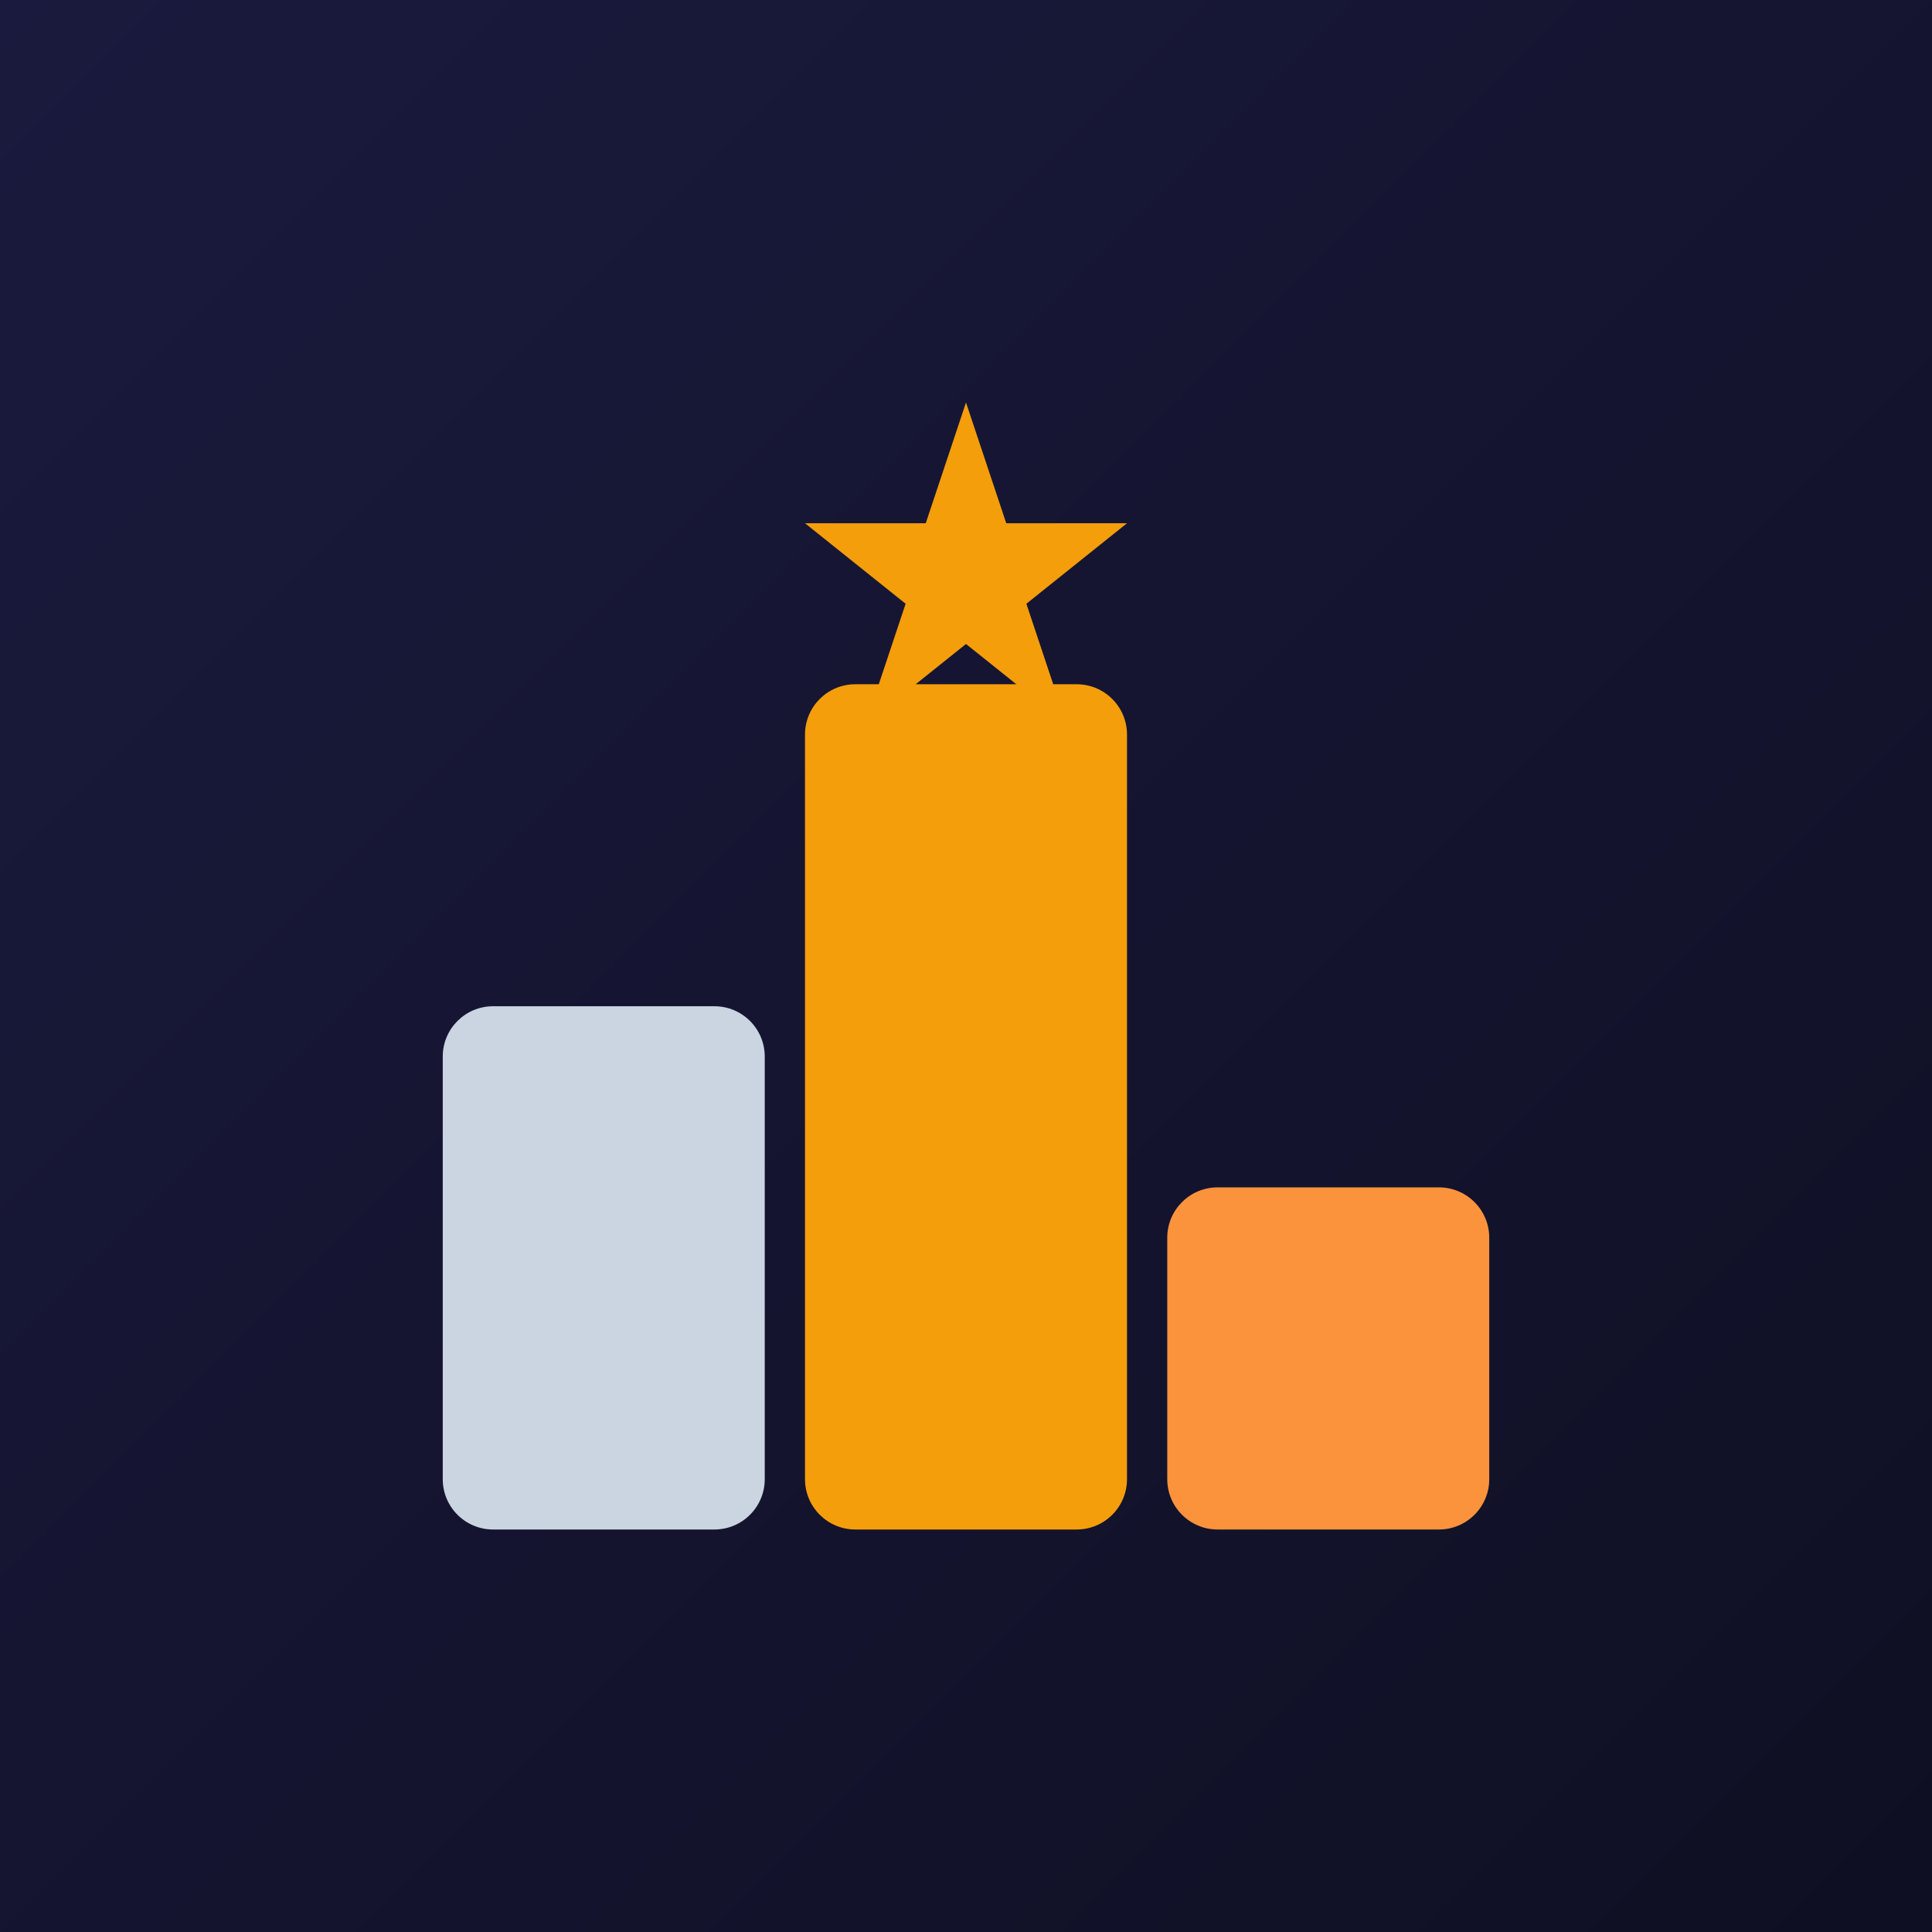
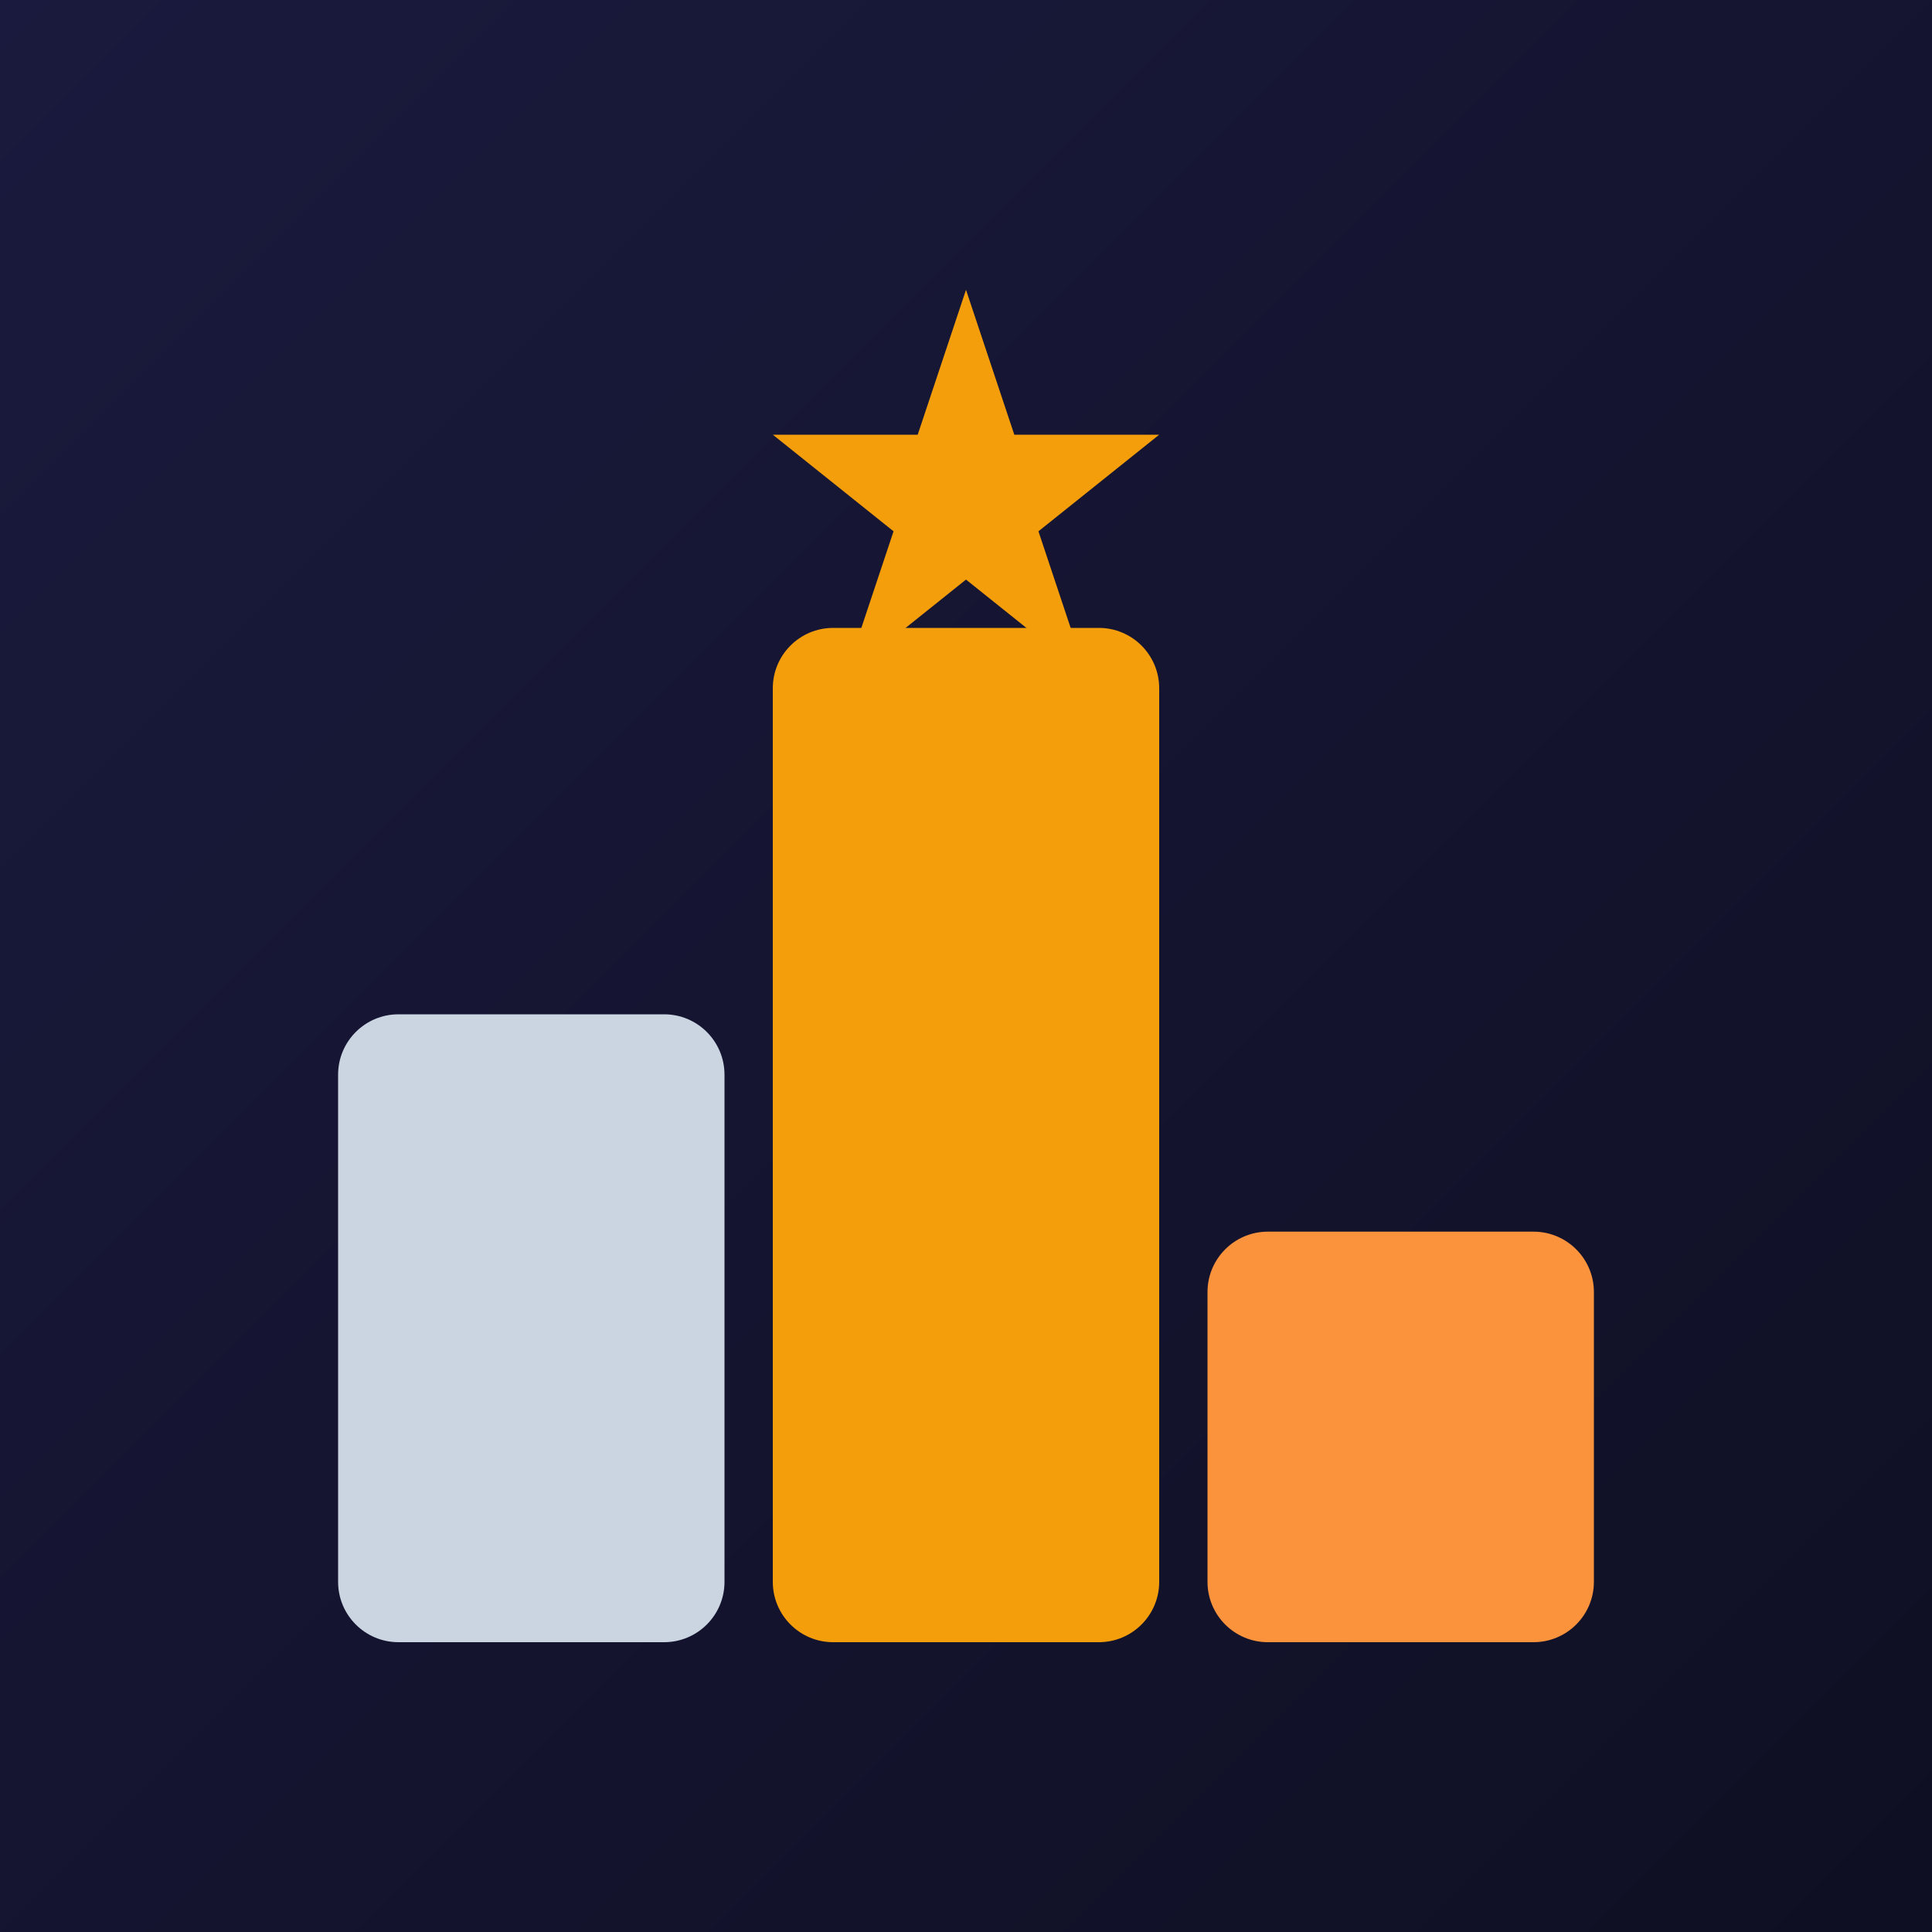
<svg xmlns="http://www.w3.org/2000/svg" viewBox="0 0 192 192" width="192" height="192">
  <defs>
    <linearGradient id="bg" x1="0" y1="0" x2="1" y2="1">
      <stop offset="0%" stop-color="#1a1a3e" />
      <stop offset="100%" stop-color="#0f0f23" />
    </linearGradient>
  </defs>
  <rect width="192" height="192" fill="url(#bg)" />
-   <rect x="44" y="100" width="32" height="52" rx="5" fill="#CBD5E1" />
-   <rect x="80" y="68" width="32" height="84" rx="5" fill="#F59E0B" />
-   <rect x="116" y="118" width="32" height="34" rx="5" fill="#FB923C" />
-   <path d="M 96 40 L 100 52 L 112 52 L 102 60 L 106 72 L 96 64 L 86 72 L 90 60 L 80 52 L 92 52 Z" fill="#F59E0B" />
+   <g transform="translate(96,96) scale(1.20) translate(-96,-96)">
+     <rect x="44" y="100" width="32" height="52" rx="5" fill="#CBD5E1" />
+     <rect x="80" y="68" width="32" height="84" rx="5" fill="#F59E0B" />
+     <rect x="116" y="118" width="32" height="34" rx="5" fill="#FB923C" />
+     <path d="M 96 40 L 100 52 L 112 52 L 102 60 L 106 72 L 96 64 L 86 72 L 90 60 L 80 52 L 92 52 Z" fill="#F59E0B" />
+   </g>
</svg>
